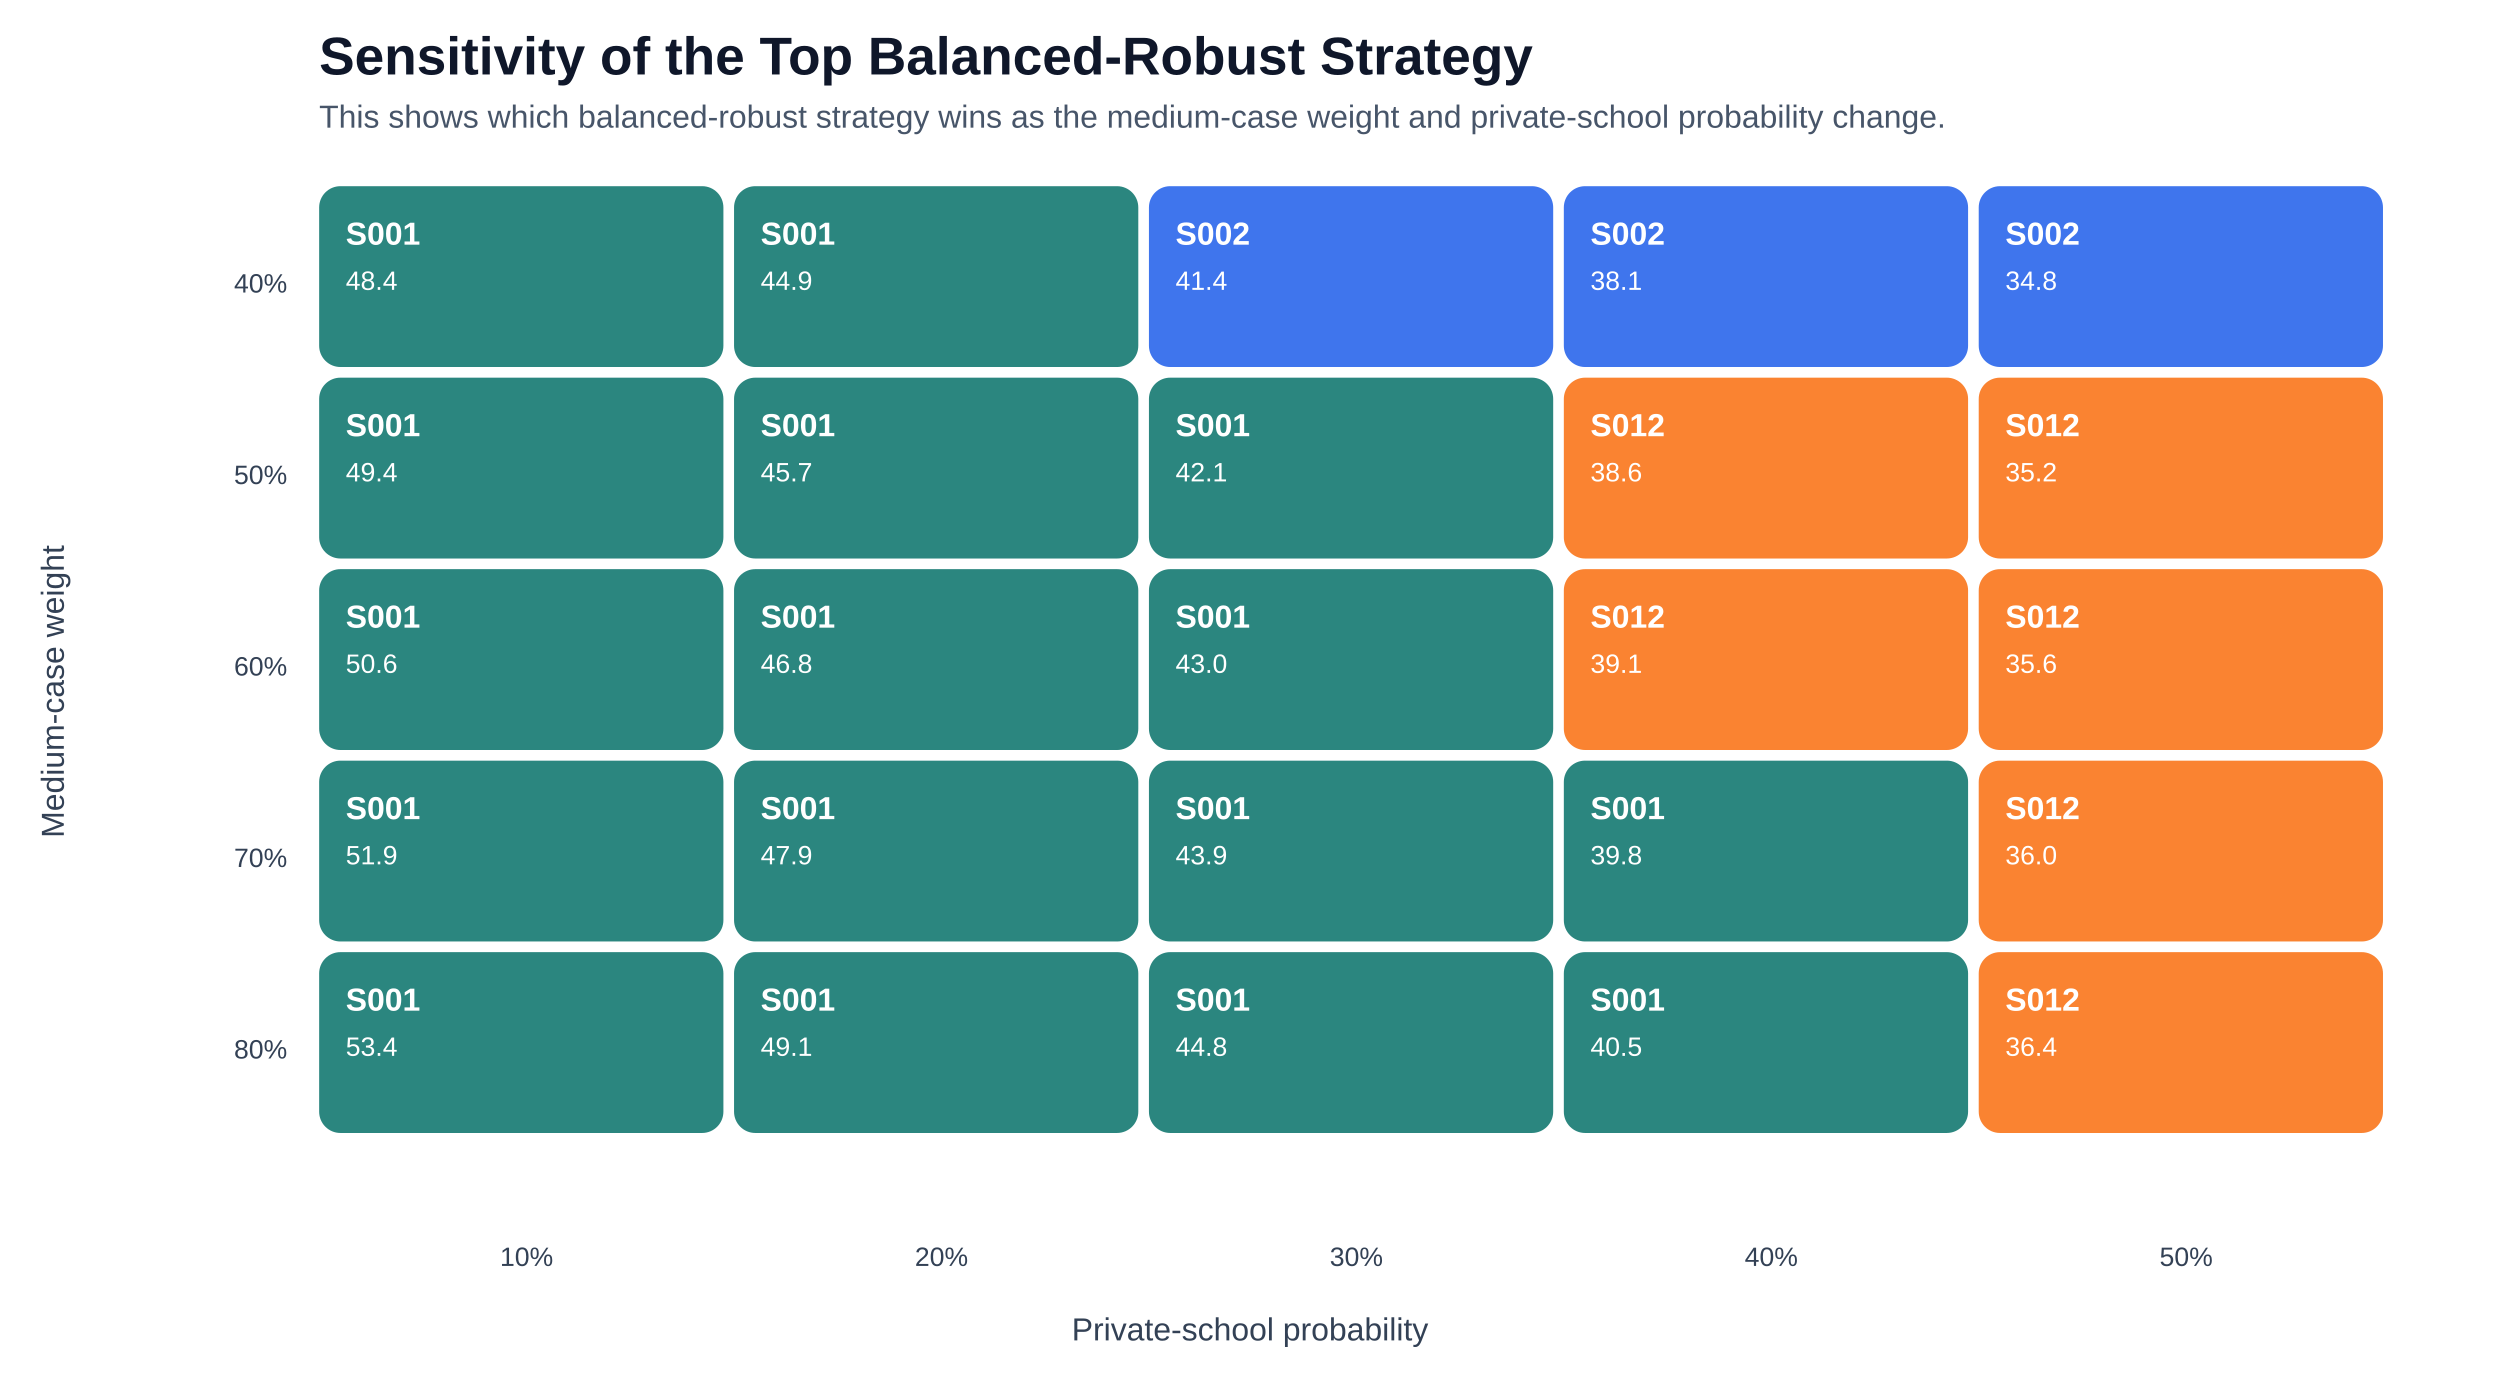
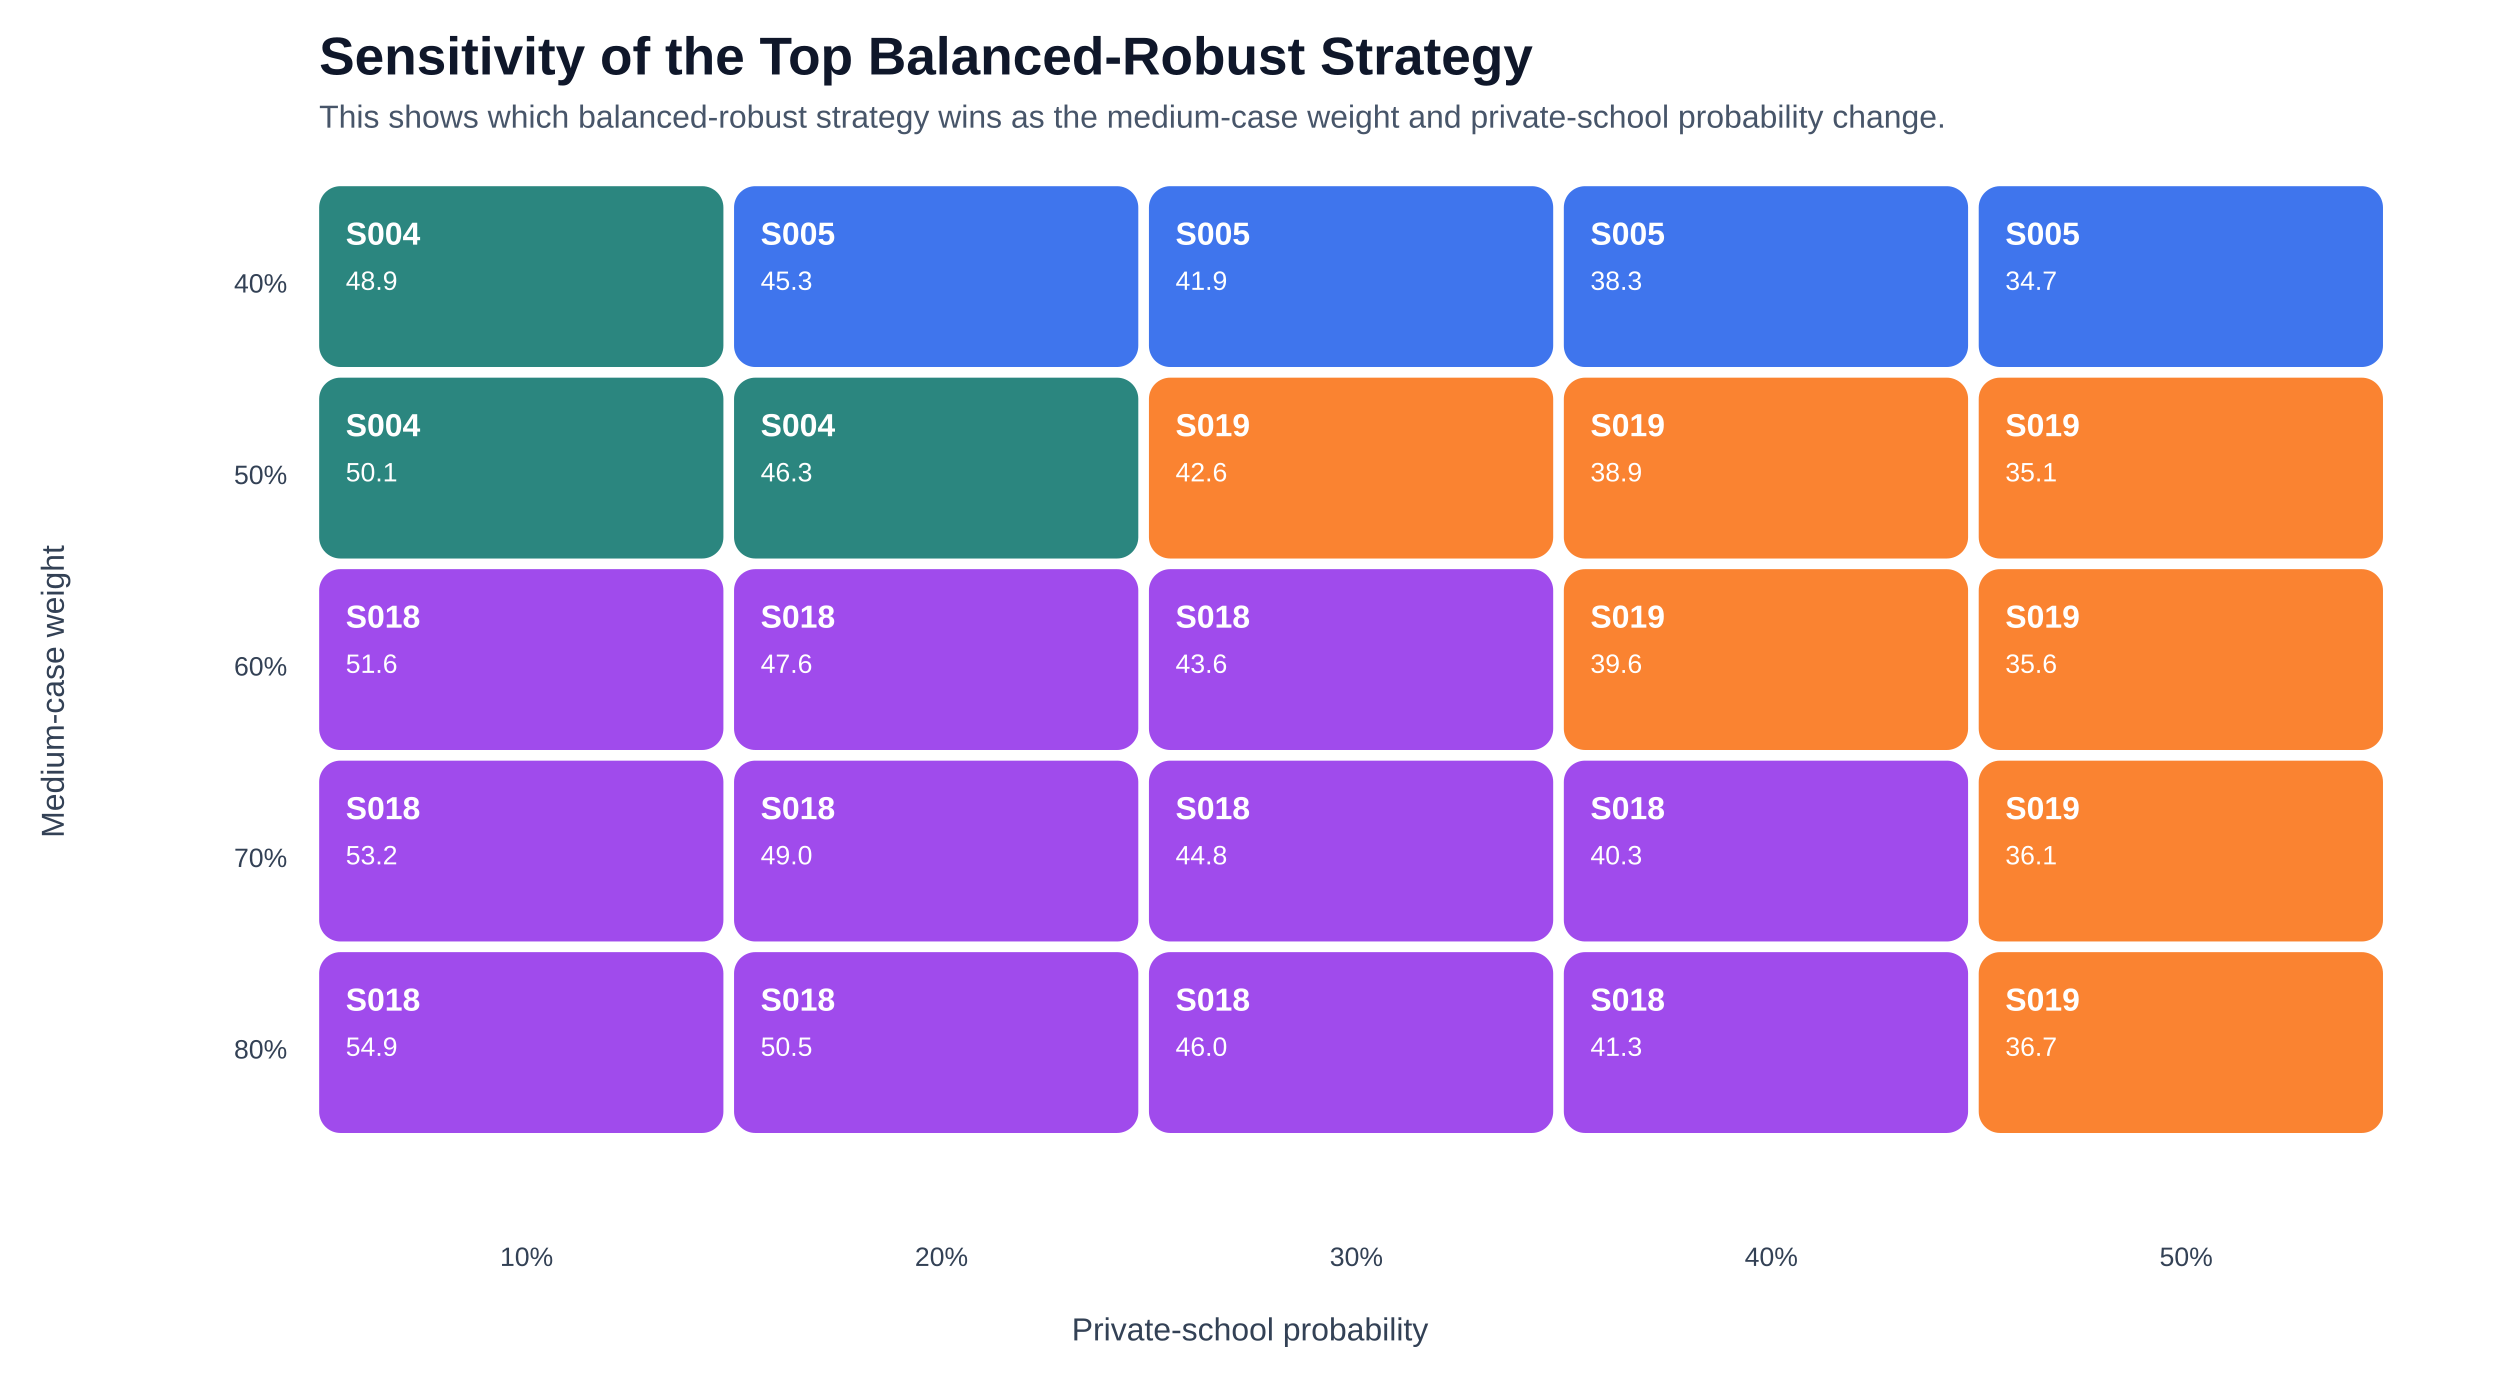
<svg xmlns="http://www.w3.org/2000/svg" width="940" height="520" viewBox="0 0 940 520">
  <rect width="940" height="520" fill="#ffffff" />
  <text x="120" y="28" font-size="20" font-family="Arial, sans-serif" font-weight="700" fill="#0f172a">Sensitivity of the Top Balanced-Robust Strategy</text>
  <text x="120" y="48" font-size="12" font-family="Arial, sans-serif" fill="#475569">This shows which balanced-robust strategy wins as the medium-case weight and private-school probability change.</text>
  <rect x="120" y="70" width="152" height="68" rx="8" fill="#0f766e" opacity="0.88" />
-   <text x="130" y="92" font-size="12" font-family="Arial, sans-serif" font-weight="700" fill="#ffffff">S001</text>
-   <text x="130" y="109" font-size="10" font-family="Arial, sans-serif" fill="#ffffff">48.4</text>
-   <rect x="276" y="70" width="152" height="68" rx="8" fill="#0f766e" opacity="0.88" />
-   <text x="286" y="92" font-size="12" font-family="Arial, sans-serif" font-weight="700" fill="#ffffff">S001</text>
-   <text x="286" y="109" font-size="10" font-family="Arial, sans-serif" fill="#ffffff">44.9</text>
+   <text x="130" y="92" font-size="12" font-family="Arial, sans-serif" font-weight="700" fill="#ffffff">S004</text>
+   <text x="130" y="109" font-size="10" font-family="Arial, sans-serif" fill="#ffffff">48.9</text>
+   <rect x="276" y="70" width="152" height="68" rx="8" fill="#2563eb" opacity="0.88" />
+   <text x="286" y="92" font-size="12" font-family="Arial, sans-serif" font-weight="700" fill="#ffffff">S005</text>
+   <text x="286" y="109" font-size="10" font-family="Arial, sans-serif" fill="#ffffff">45.3</text>
  <rect x="432" y="70" width="152" height="68" rx="8" fill="#2563eb" opacity="0.88" />
-   <text x="442" y="92" font-size="12" font-family="Arial, sans-serif" font-weight="700" fill="#ffffff">S002</text>
-   <text x="442" y="109" font-size="10" font-family="Arial, sans-serif" fill="#ffffff">41.4</text>
+   <text x="442" y="92" font-size="12" font-family="Arial, sans-serif" font-weight="700" fill="#ffffff">S005</text>
+   <text x="442" y="109" font-size="10" font-family="Arial, sans-serif" fill="#ffffff">41.9</text>
  <rect x="588" y="70" width="152" height="68" rx="8" fill="#2563eb" opacity="0.88" />
-   <text x="598" y="92" font-size="12" font-family="Arial, sans-serif" font-weight="700" fill="#ffffff">S002</text>
-   <text x="598" y="109" font-size="10" font-family="Arial, sans-serif" fill="#ffffff">38.1</text>
+   <text x="598" y="92" font-size="12" font-family="Arial, sans-serif" font-weight="700" fill="#ffffff">S005</text>
+   <text x="598" y="109" font-size="10" font-family="Arial, sans-serif" fill="#ffffff">38.3</text>
  <rect x="744" y="70" width="152" height="68" rx="8" fill="#2563eb" opacity="0.88" />
-   <text x="754" y="92" font-size="12" font-family="Arial, sans-serif" font-weight="700" fill="#ffffff">S002</text>
-   <text x="754" y="109" font-size="10" font-family="Arial, sans-serif" fill="#ffffff">34.8</text>
+   <text x="754" y="92" font-size="12" font-family="Arial, sans-serif" font-weight="700" fill="#ffffff">S005</text>
+   <text x="754" y="109" font-size="10" font-family="Arial, sans-serif" fill="#ffffff">34.7</text>
  <rect x="120" y="142" width="152" height="68" rx="8" fill="#0f766e" opacity="0.88" />
-   <text x="130" y="164" font-size="12" font-family="Arial, sans-serif" font-weight="700" fill="#ffffff">S001</text>
-   <text x="130" y="181" font-size="10" font-family="Arial, sans-serif" fill="#ffffff">49.4</text>
+   <text x="130" y="164" font-size="12" font-family="Arial, sans-serif" font-weight="700" fill="#ffffff">S004</text>
+   <text x="130" y="181" font-size="10" font-family="Arial, sans-serif" fill="#ffffff">50.1</text>
  <rect x="276" y="142" width="152" height="68" rx="8" fill="#0f766e" opacity="0.88" />
-   <text x="286" y="164" font-size="12" font-family="Arial, sans-serif" font-weight="700" fill="#ffffff">S001</text>
-   <text x="286" y="181" font-size="10" font-family="Arial, sans-serif" fill="#ffffff">45.7</text>
-   <rect x="432" y="142" width="152" height="68" rx="8" fill="#0f766e" opacity="0.88" />
-   <text x="442" y="164" font-size="12" font-family="Arial, sans-serif" font-weight="700" fill="#ffffff">S001</text>
-   <text x="442" y="181" font-size="10" font-family="Arial, sans-serif" fill="#ffffff">42.1</text>
+   <text x="286" y="164" font-size="12" font-family="Arial, sans-serif" font-weight="700" fill="#ffffff">S004</text>
+   <text x="286" y="181" font-size="10" font-family="Arial, sans-serif" fill="#ffffff">46.3</text>
+   <rect x="432" y="142" width="152" height="68" rx="8" fill="#f97316" opacity="0.88" />
+   <text x="442" y="164" font-size="12" font-family="Arial, sans-serif" font-weight="700" fill="#ffffff">S019</text>
+   <text x="442" y="181" font-size="10" font-family="Arial, sans-serif" fill="#ffffff">42.6</text>
  <rect x="588" y="142" width="152" height="68" rx="8" fill="#f97316" opacity="0.88" />
-   <text x="598" y="164" font-size="12" font-family="Arial, sans-serif" font-weight="700" fill="#ffffff">S012</text>
-   <text x="598" y="181" font-size="10" font-family="Arial, sans-serif" fill="#ffffff">38.6</text>
+   <text x="598" y="164" font-size="12" font-family="Arial, sans-serif" font-weight="700" fill="#ffffff">S019</text>
+   <text x="598" y="181" font-size="10" font-family="Arial, sans-serif" fill="#ffffff">38.9</text>
  <rect x="744" y="142" width="152" height="68" rx="8" fill="#f97316" opacity="0.88" />
-   <text x="754" y="164" font-size="12" font-family="Arial, sans-serif" font-weight="700" fill="#ffffff">S012</text>
-   <text x="754" y="181" font-size="10" font-family="Arial, sans-serif" fill="#ffffff">35.2</text>
-   <rect x="120" y="214" width="152" height="68" rx="8" fill="#0f766e" opacity="0.88" />
-   <text x="130" y="236" font-size="12" font-family="Arial, sans-serif" font-weight="700" fill="#ffffff">S001</text>
-   <text x="130" y="253" font-size="10" font-family="Arial, sans-serif" fill="#ffffff">50.6</text>
-   <rect x="276" y="214" width="152" height="68" rx="8" fill="#0f766e" opacity="0.88" />
-   <text x="286" y="236" font-size="12" font-family="Arial, sans-serif" font-weight="700" fill="#ffffff">S001</text>
-   <text x="286" y="253" font-size="10" font-family="Arial, sans-serif" fill="#ffffff">46.8</text>
-   <rect x="432" y="214" width="152" height="68" rx="8" fill="#0f766e" opacity="0.88" />
-   <text x="442" y="236" font-size="12" font-family="Arial, sans-serif" font-weight="700" fill="#ffffff">S001</text>
-   <text x="442" y="253" font-size="10" font-family="Arial, sans-serif" fill="#ffffff">43.0</text>
+   <text x="754" y="164" font-size="12" font-family="Arial, sans-serif" font-weight="700" fill="#ffffff">S019</text>
+   <text x="754" y="181" font-size="10" font-family="Arial, sans-serif" fill="#ffffff">35.1</text>
+   <rect x="120" y="214" width="152" height="68" rx="8" fill="#9333ea" opacity="0.88" />
+   <text x="130" y="236" font-size="12" font-family="Arial, sans-serif" font-weight="700" fill="#ffffff">S018</text>
+   <text x="130" y="253" font-size="10" font-family="Arial, sans-serif" fill="#ffffff">51.6</text>
+   <rect x="276" y="214" width="152" height="68" rx="8" fill="#9333ea" opacity="0.88" />
+   <text x="286" y="236" font-size="12" font-family="Arial, sans-serif" font-weight="700" fill="#ffffff">S018</text>
+   <text x="286" y="253" font-size="10" font-family="Arial, sans-serif" fill="#ffffff">47.6</text>
+   <rect x="432" y="214" width="152" height="68" rx="8" fill="#9333ea" opacity="0.88" />
+   <text x="442" y="236" font-size="12" font-family="Arial, sans-serif" font-weight="700" fill="#ffffff">S018</text>
+   <text x="442" y="253" font-size="10" font-family="Arial, sans-serif" fill="#ffffff">43.6</text>
  <rect x="588" y="214" width="152" height="68" rx="8" fill="#f97316" opacity="0.88" />
-   <text x="598" y="236" font-size="12" font-family="Arial, sans-serif" font-weight="700" fill="#ffffff">S012</text>
-   <text x="598" y="253" font-size="10" font-family="Arial, sans-serif" fill="#ffffff">39.1</text>
+   <text x="598" y="236" font-size="12" font-family="Arial, sans-serif" font-weight="700" fill="#ffffff">S019</text>
+   <text x="598" y="253" font-size="10" font-family="Arial, sans-serif" fill="#ffffff">39.6</text>
  <rect x="744" y="214" width="152" height="68" rx="8" fill="#f97316" opacity="0.88" />
-   <text x="754" y="236" font-size="12" font-family="Arial, sans-serif" font-weight="700" fill="#ffffff">S012</text>
+   <text x="754" y="236" font-size="12" font-family="Arial, sans-serif" font-weight="700" fill="#ffffff">S019</text>
  <text x="754" y="253" font-size="10" font-family="Arial, sans-serif" fill="#ffffff">35.6</text>
-   <rect x="120" y="286" width="152" height="68" rx="8" fill="#0f766e" opacity="0.88" />
-   <text x="130" y="308" font-size="12" font-family="Arial, sans-serif" font-weight="700" fill="#ffffff">S001</text>
-   <text x="130" y="325" font-size="10" font-family="Arial, sans-serif" fill="#ffffff">51.9</text>
-   <rect x="276" y="286" width="152" height="68" rx="8" fill="#0f766e" opacity="0.88" />
-   <text x="286" y="308" font-size="12" font-family="Arial, sans-serif" font-weight="700" fill="#ffffff">S001</text>
-   <text x="286" y="325" font-size="10" font-family="Arial, sans-serif" fill="#ffffff">47.9</text>
-   <rect x="432" y="286" width="152" height="68" rx="8" fill="#0f766e" opacity="0.88" />
-   <text x="442" y="308" font-size="12" font-family="Arial, sans-serif" font-weight="700" fill="#ffffff">S001</text>
-   <text x="442" y="325" font-size="10" font-family="Arial, sans-serif" fill="#ffffff">43.9</text>
-   <rect x="588" y="286" width="152" height="68" rx="8" fill="#0f766e" opacity="0.88" />
-   <text x="598" y="308" font-size="12" font-family="Arial, sans-serif" font-weight="700" fill="#ffffff">S001</text>
-   <text x="598" y="325" font-size="10" font-family="Arial, sans-serif" fill="#ffffff">39.8</text>
+   <rect x="120" y="286" width="152" height="68" rx="8" fill="#9333ea" opacity="0.88" />
+   <text x="130" y="308" font-size="12" font-family="Arial, sans-serif" font-weight="700" fill="#ffffff">S018</text>
+   <text x="130" y="325" font-size="10" font-family="Arial, sans-serif" fill="#ffffff">53.2</text>
+   <rect x="276" y="286" width="152" height="68" rx="8" fill="#9333ea" opacity="0.88" />
+   <text x="286" y="308" font-size="12" font-family="Arial, sans-serif" font-weight="700" fill="#ffffff">S018</text>
+   <text x="286" y="325" font-size="10" font-family="Arial, sans-serif" fill="#ffffff">49.0</text>
+   <rect x="432" y="286" width="152" height="68" rx="8" fill="#9333ea" opacity="0.88" />
+   <text x="442" y="308" font-size="12" font-family="Arial, sans-serif" font-weight="700" fill="#ffffff">S018</text>
+   <text x="442" y="325" font-size="10" font-family="Arial, sans-serif" fill="#ffffff">44.8</text>
+   <rect x="588" y="286" width="152" height="68" rx="8" fill="#9333ea" opacity="0.88" />
+   <text x="598" y="308" font-size="12" font-family="Arial, sans-serif" font-weight="700" fill="#ffffff">S018</text>
+   <text x="598" y="325" font-size="10" font-family="Arial, sans-serif" fill="#ffffff">40.3</text>
  <rect x="744" y="286" width="152" height="68" rx="8" fill="#f97316" opacity="0.88" />
-   <text x="754" y="308" font-size="12" font-family="Arial, sans-serif" font-weight="700" fill="#ffffff">S012</text>
-   <text x="754" y="325" font-size="10" font-family="Arial, sans-serif" fill="#ffffff">36.0</text>
-   <rect x="120" y="358" width="152" height="68" rx="8" fill="#0f766e" opacity="0.88" />
-   <text x="130" y="380" font-size="12" font-family="Arial, sans-serif" font-weight="700" fill="#ffffff">S001</text>
-   <text x="130" y="397" font-size="10" font-family="Arial, sans-serif" fill="#ffffff">53.4</text>
-   <rect x="276" y="358" width="152" height="68" rx="8" fill="#0f766e" opacity="0.88" />
-   <text x="286" y="380" font-size="12" font-family="Arial, sans-serif" font-weight="700" fill="#ffffff">S001</text>
-   <text x="286" y="397" font-size="10" font-family="Arial, sans-serif" fill="#ffffff">49.1</text>
-   <rect x="432" y="358" width="152" height="68" rx="8" fill="#0f766e" opacity="0.88" />
-   <text x="442" y="380" font-size="12" font-family="Arial, sans-serif" font-weight="700" fill="#ffffff">S001</text>
-   <text x="442" y="397" font-size="10" font-family="Arial, sans-serif" fill="#ffffff">44.8</text>
-   <rect x="588" y="358" width="152" height="68" rx="8" fill="#0f766e" opacity="0.88" />
-   <text x="598" y="380" font-size="12" font-family="Arial, sans-serif" font-weight="700" fill="#ffffff">S001</text>
-   <text x="598" y="397" font-size="10" font-family="Arial, sans-serif" fill="#ffffff">40.5</text>
+   <text x="754" y="308" font-size="12" font-family="Arial, sans-serif" font-weight="700" fill="#ffffff">S019</text>
+   <text x="754" y="325" font-size="10" font-family="Arial, sans-serif" fill="#ffffff">36.1</text>
+   <rect x="120" y="358" width="152" height="68" rx="8" fill="#9333ea" opacity="0.88" />
+   <text x="130" y="380" font-size="12" font-family="Arial, sans-serif" font-weight="700" fill="#ffffff">S018</text>
+   <text x="130" y="397" font-size="10" font-family="Arial, sans-serif" fill="#ffffff">54.9</text>
+   <rect x="276" y="358" width="152" height="68" rx="8" fill="#9333ea" opacity="0.88" />
+   <text x="286" y="380" font-size="12" font-family="Arial, sans-serif" font-weight="700" fill="#ffffff">S018</text>
+   <text x="286" y="397" font-size="10" font-family="Arial, sans-serif" fill="#ffffff">50.5</text>
+   <rect x="432" y="358" width="152" height="68" rx="8" fill="#9333ea" opacity="0.88" />
+   <text x="442" y="380" font-size="12" font-family="Arial, sans-serif" font-weight="700" fill="#ffffff">S018</text>
+   <text x="442" y="397" font-size="10" font-family="Arial, sans-serif" fill="#ffffff">46.0</text>
+   <rect x="588" y="358" width="152" height="68" rx="8" fill="#9333ea" opacity="0.88" />
+   <text x="598" y="380" font-size="12" font-family="Arial, sans-serif" font-weight="700" fill="#ffffff">S018</text>
+   <text x="598" y="397" font-size="10" font-family="Arial, sans-serif" fill="#ffffff">41.3</text>
  <rect x="744" y="358" width="152" height="68" rx="8" fill="#f97316" opacity="0.88" />
-   <text x="754" y="380" font-size="12" font-family="Arial, sans-serif" font-weight="700" fill="#ffffff">S012</text>
-   <text x="754" y="397" font-size="10" font-family="Arial, sans-serif" fill="#ffffff">36.4</text>
+   <text x="754" y="380" font-size="12" font-family="Arial, sans-serif" font-weight="700" fill="#ffffff">S019</text>
+   <text x="754" y="397" font-size="10" font-family="Arial, sans-serif" fill="#ffffff">36.7</text>
  <text x="198" y="476" text-anchor="middle" font-size="10" font-family="Arial, sans-serif" fill="#334155">10%</text>
  <text x="354" y="476" text-anchor="middle" font-size="10" font-family="Arial, sans-serif" fill="#334155">20%</text>
  <text x="510" y="476" text-anchor="middle" font-size="10" font-family="Arial, sans-serif" fill="#334155">30%</text>
  <text x="666" y="476" text-anchor="middle" font-size="10" font-family="Arial, sans-serif" fill="#334155">40%</text>
  <text x="822" y="476" text-anchor="middle" font-size="10" font-family="Arial, sans-serif" fill="#334155">50%</text>
  <text x="108" y="110" text-anchor="end" font-size="10" font-family="Arial, sans-serif" fill="#334155">40%</text>
  <text x="108" y="182" text-anchor="end" font-size="10" font-family="Arial, sans-serif" fill="#334155">50%</text>
  <text x="108" y="254" text-anchor="end" font-size="10" font-family="Arial, sans-serif" fill="#334155">60%</text>
  <text x="108" y="326" text-anchor="end" font-size="10" font-family="Arial, sans-serif" fill="#334155">70%</text>
  <text x="108" y="398" text-anchor="end" font-size="10" font-family="Arial, sans-serif" fill="#334155">80%</text>
  <text x="470" y="504" text-anchor="middle" font-size="12" font-family="Arial, sans-serif" fill="#334155">Private-school probability</text>
  <text x="24" y="260" transform="rotate(-90 24 260)" text-anchor="middle" font-size="12" font-family="Arial, sans-serif" fill="#334155">Medium-case weight</text>
</svg>
